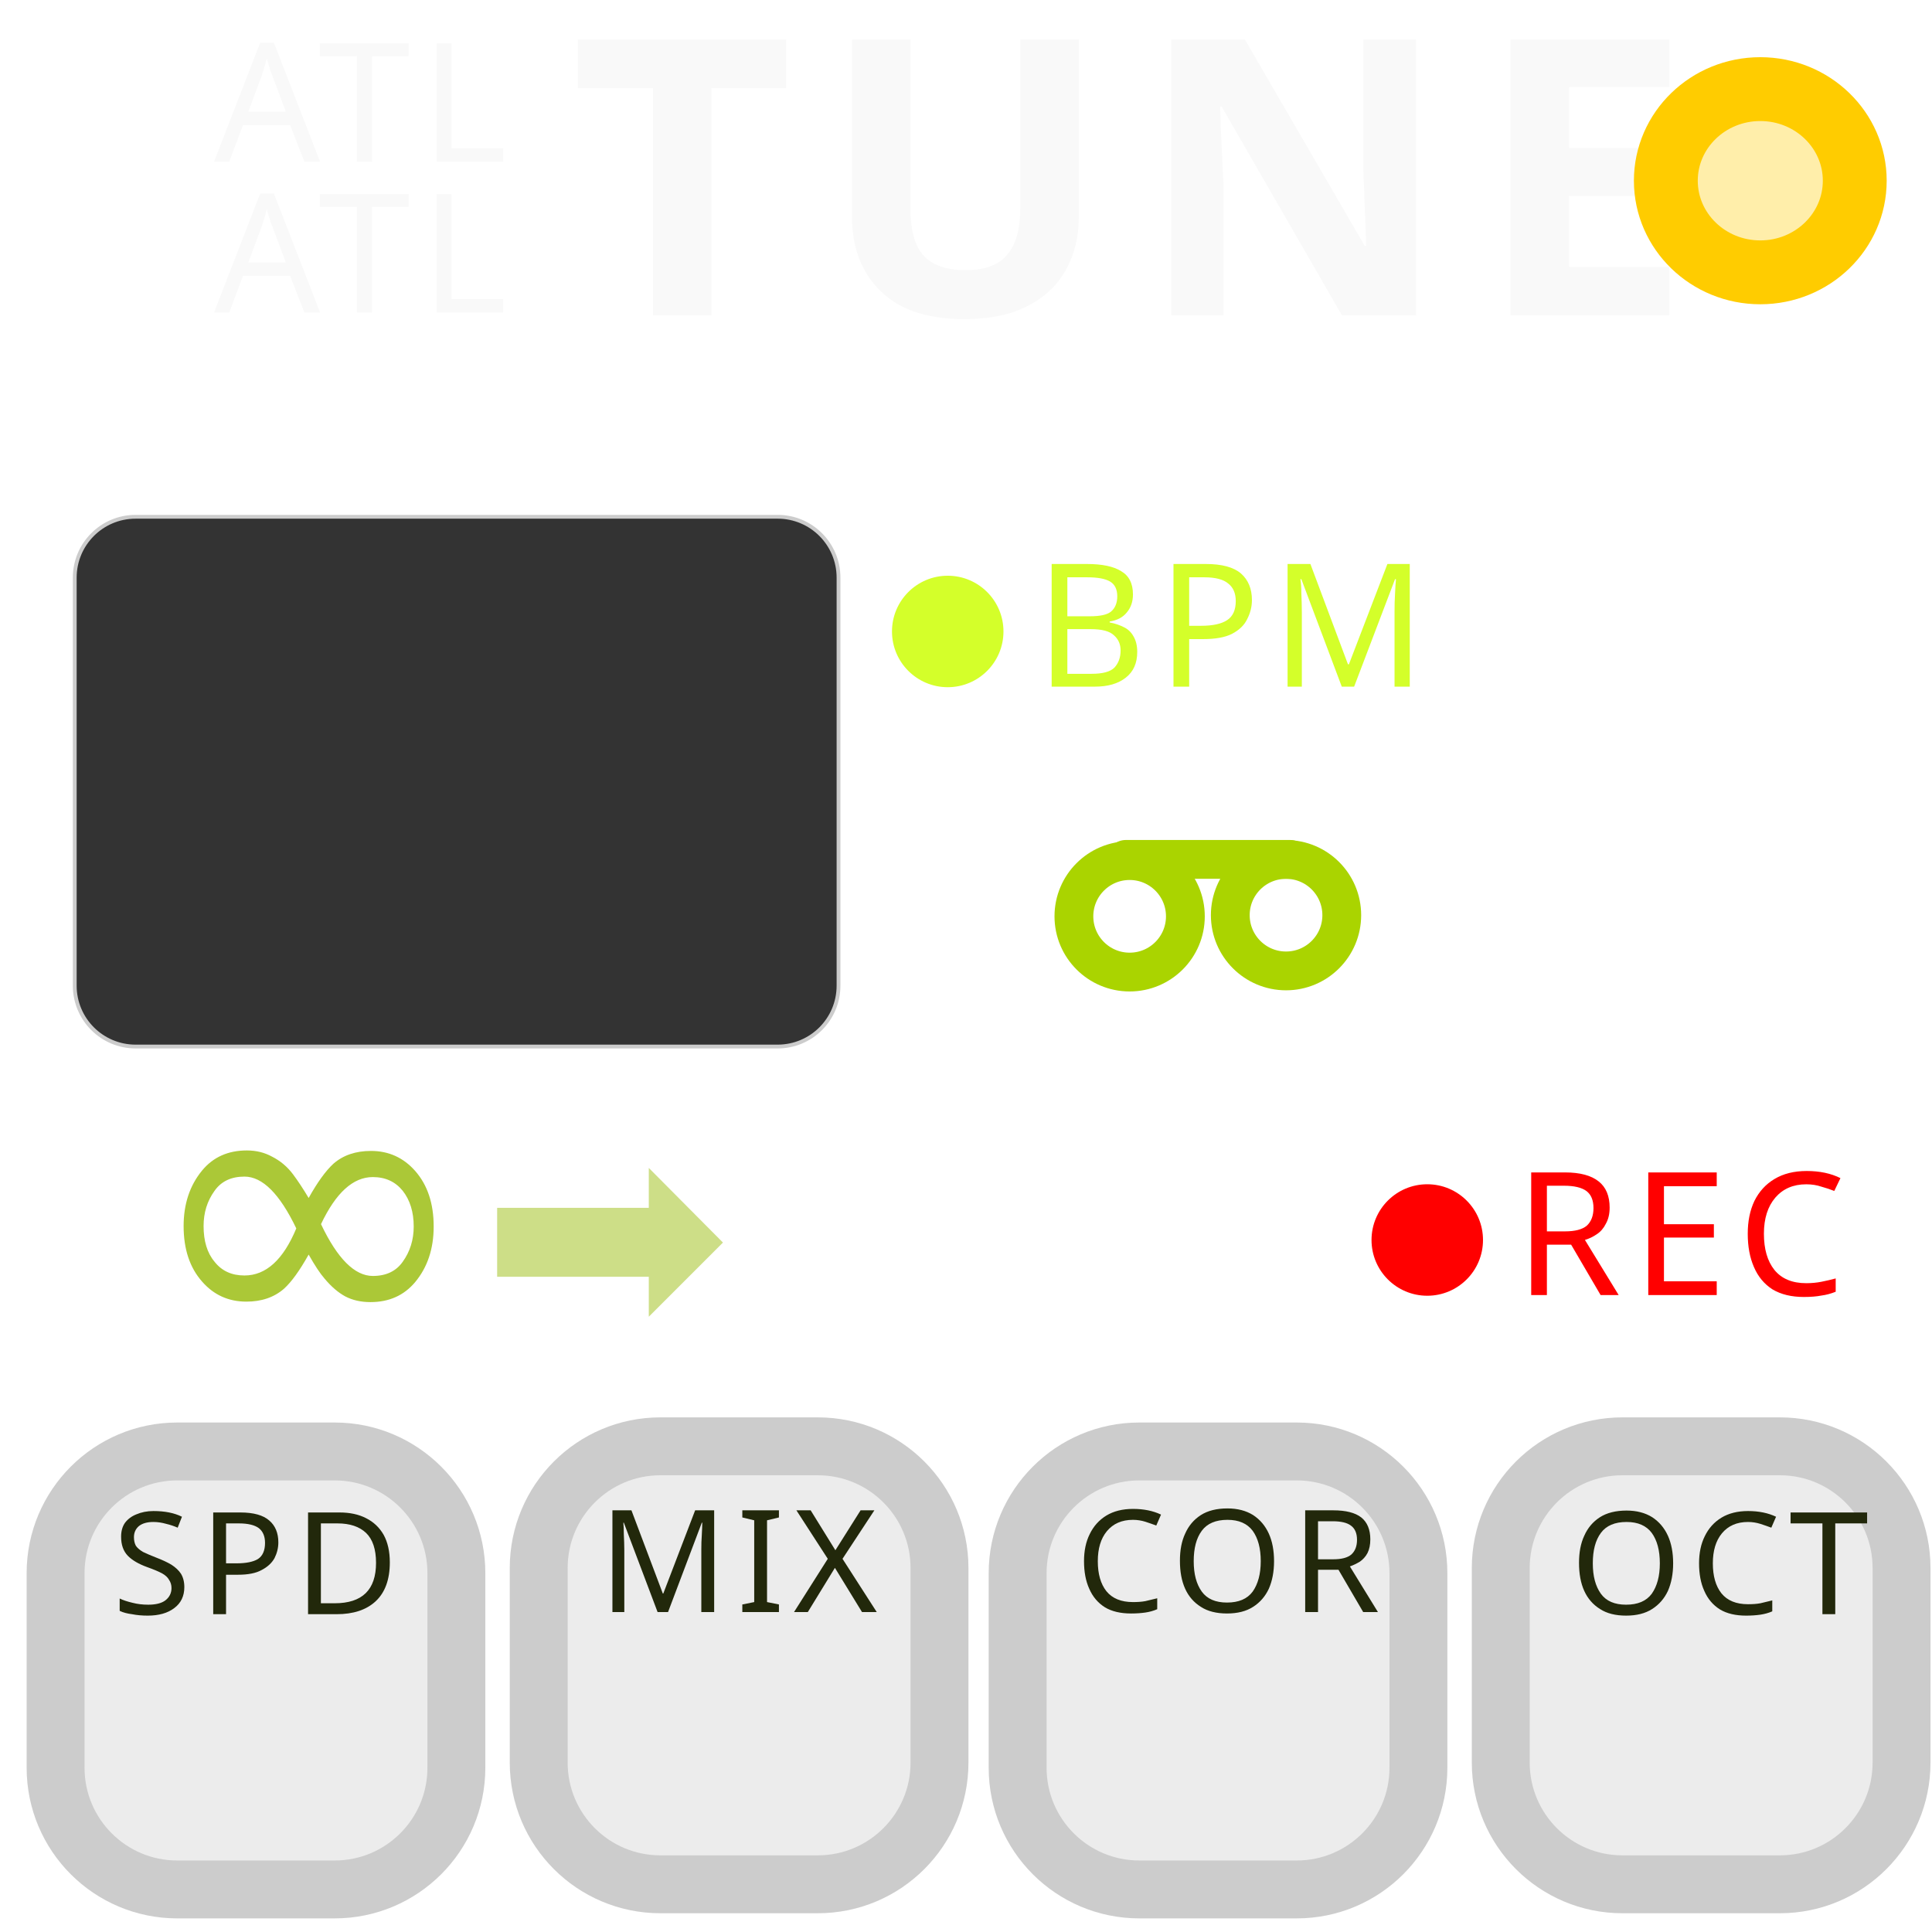
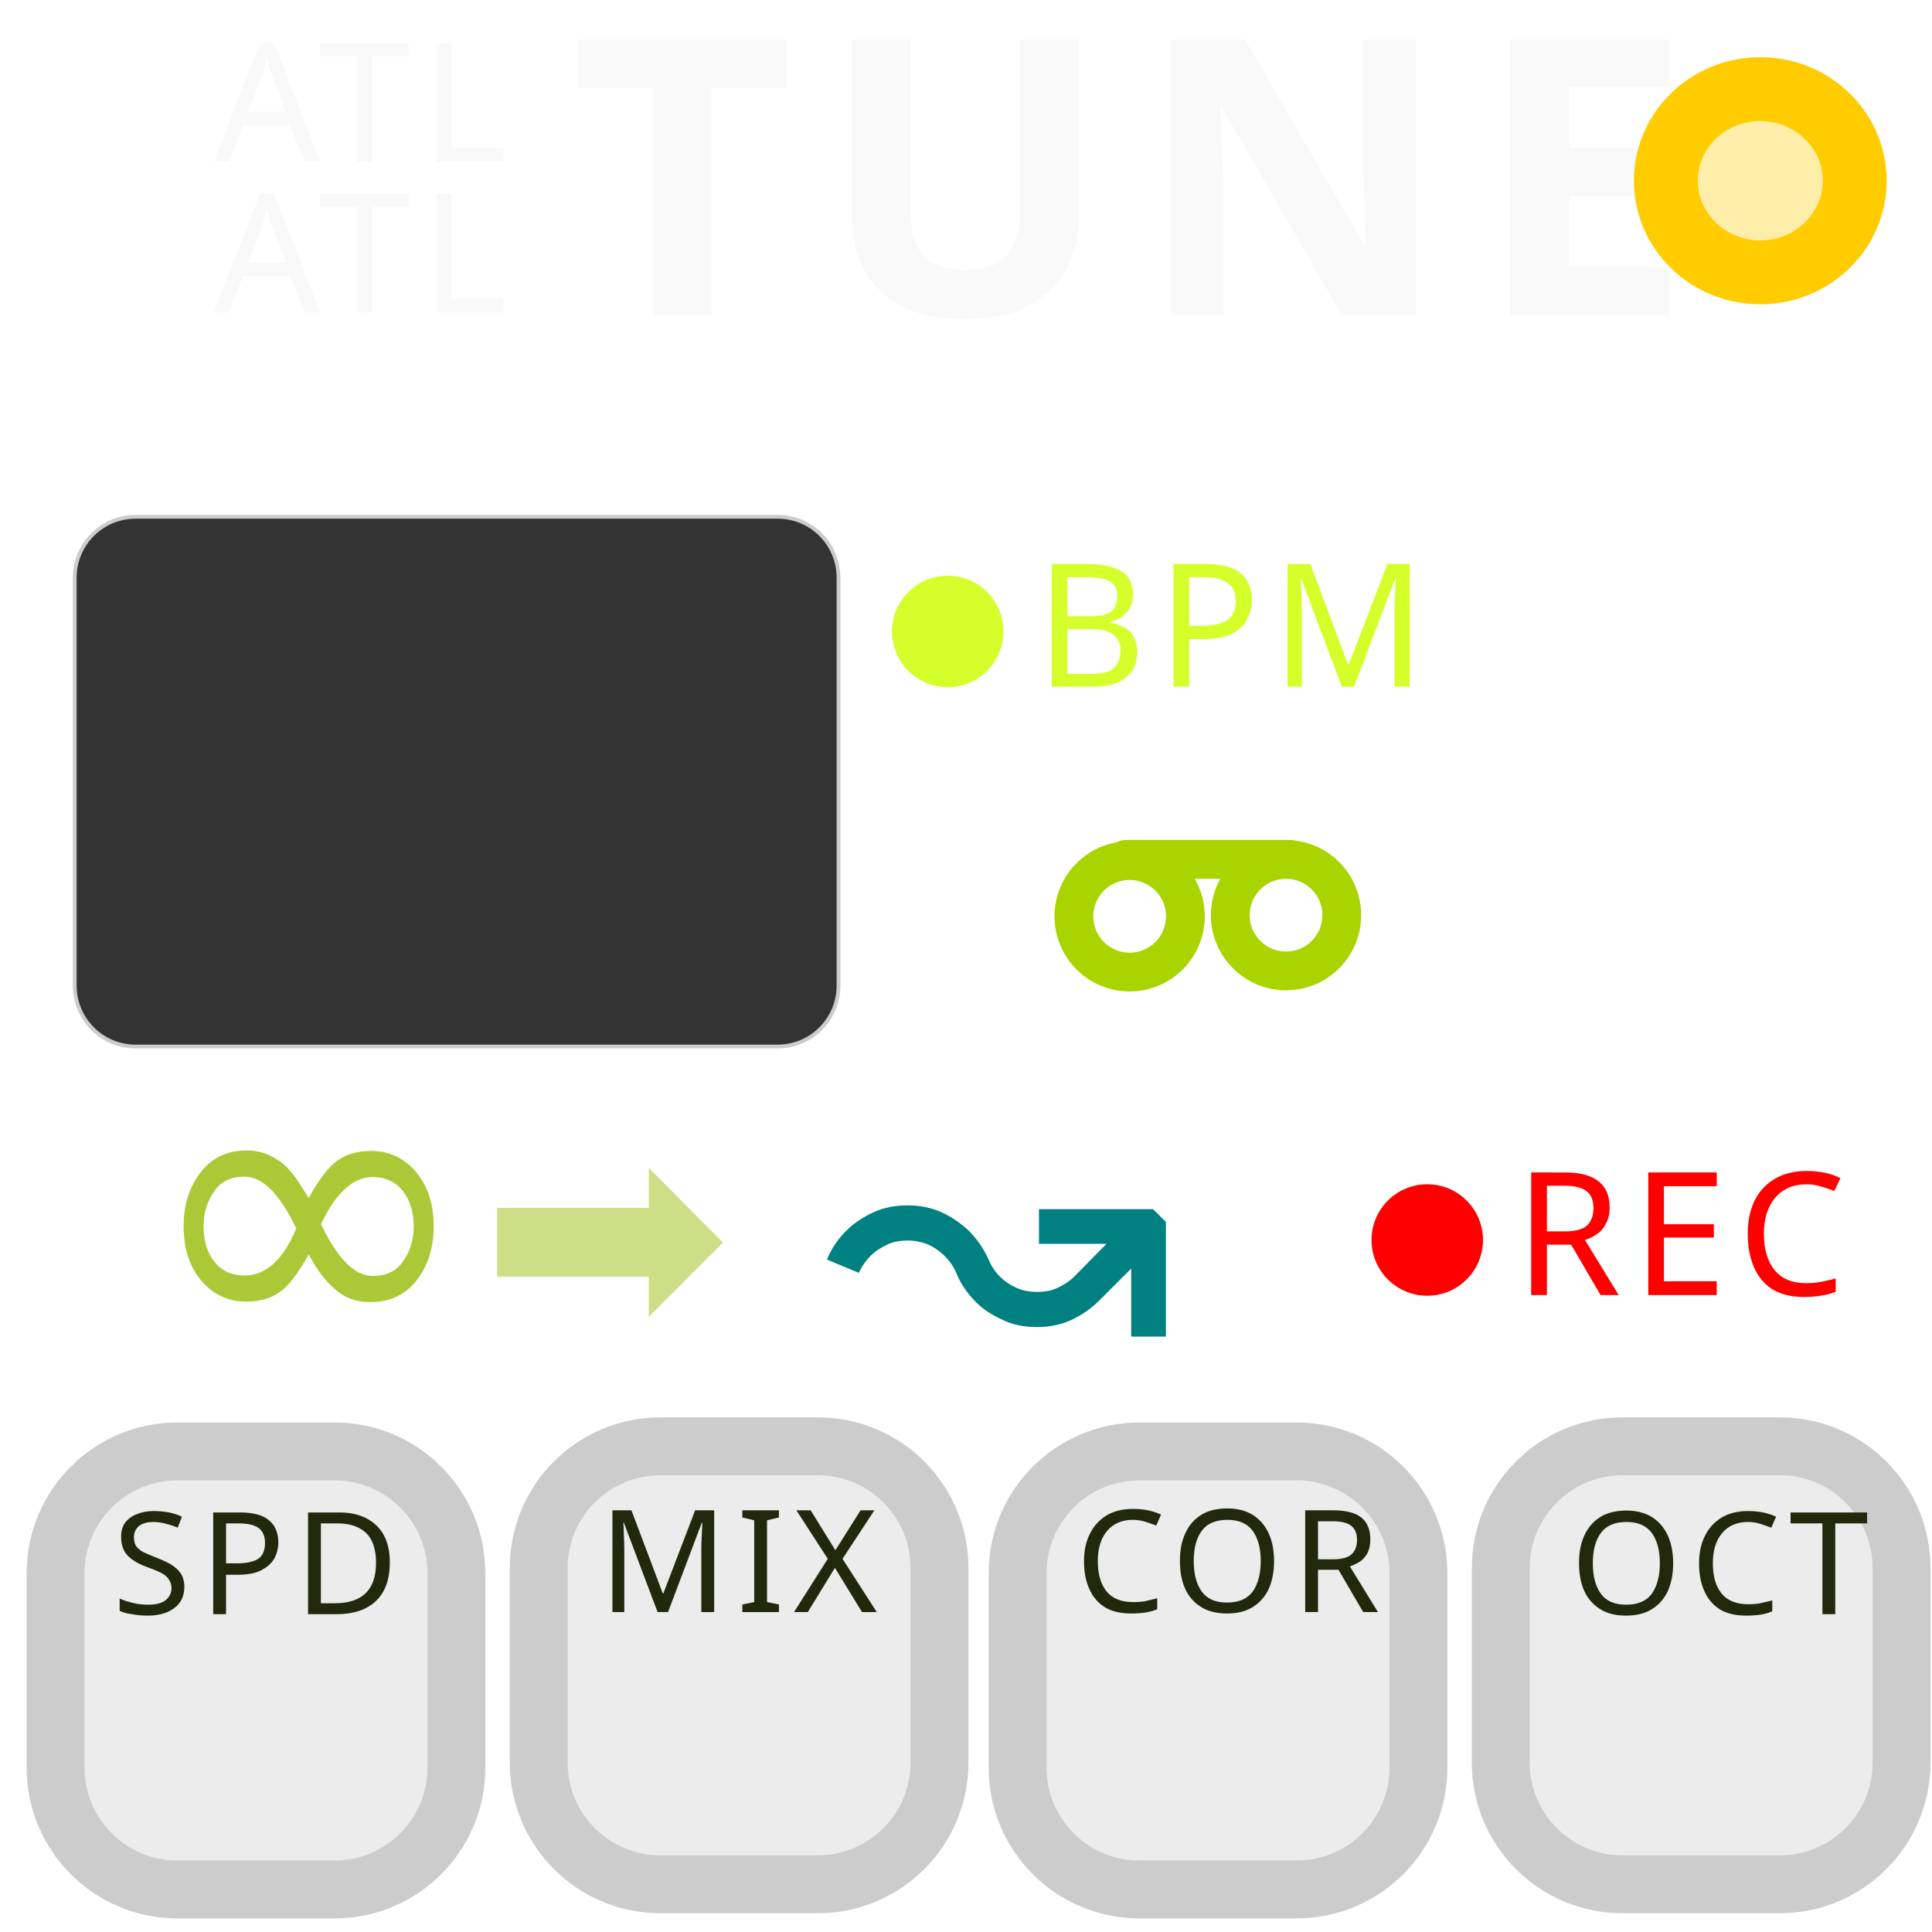
<svg xmlns="http://www.w3.org/2000/svg" xmlns:xlink="http://www.w3.org/1999/xlink" width="240" height="240" viewBox="0 0 63.5 63.5" version="1.1" id="svg1">
  <defs id="defs1">
    <linearGradient id="linearGradient13">
      <stop style="stop-color:#333333;stop-opacity:1;" offset="0.867" id="stop13" />
      <stop style="stop-color:#8e8e8e;stop-opacity:0;" offset="1" id="stop14" />
    </linearGradient>
    <linearGradient xlink:href="#linearGradient13" id="linearGradient14" x1="15.008" y1="13.139" x2="15.008" y2="38.242" gradientUnits="userSpaceOnUse" />
  </defs>
  <g id="layer1">
    <text xml:space="preserve" style="font-weight:bold;font-size:5.455px;line-height:4.833px;font-family:'Source Sans Pro';-inkscape-font-specification:'Source Sans Pro, Bold';letter-spacing:0.325px;word-spacing:-0.514px;writing-mode:lr-tb;direction:ltr;fill:#f9f9f9;stroke-width:2.046;stroke-linecap:round;stroke-linejoin:round;stroke-dasharray:none;paint-order:fill markers stroke" x="7.035" y="5.31" id="text1">
      <tspan style="font-style:normal;font-variant:normal;font-weight:normal;font-stretch:normal;font-size:5.455px;line-height:4.833px;font-family:'GeistMono Nerd Font';-inkscape-font-specification:'GeistMono Nerd Font';letter-spacing:0.325px;word-spacing:-0.514px;fill:#f9f9f9;stroke-width:2.046;stroke-dasharray:none" id="tspan4" x="7.035" y="5.31">ATL</tspan>
      <tspan style="font-style:normal;font-variant:normal;font-weight:normal;font-stretch:normal;font-size:5.455px;line-height:4.833px;font-family:'GeistMono Nerd Font';-inkscape-font-specification:'GeistMono Nerd Font';letter-spacing:0.325px;word-spacing:-0.514px;fill:#f9f9f9;stroke-width:2.046;stroke-dasharray:none" x="7.035" y="10.268" id="tspan2">ATL</tspan>
    </text>
    <text xml:space="preserve" style="font-weight:bold;font-size:12.702px;font-family:'Source Sans Pro';-inkscape-font-specification:'Source Sans Pro, Bold';letter-spacing:0.826px;writing-mode:lr-tb;direction:ltr;fill:#f9f9f9;stroke-width:4.234;stroke-linecap:round;stroke-linejoin:round;paint-order:fill markers stroke" x="18.746" y="10.365" id="text3">
      <tspan id="tspan3" style="font-style:normal;font-variant:normal;font-weight:bold;font-stretch:normal;font-family:'GeistMono Nerd Font Propo';-inkscape-font-specification:'GeistMono Nerd Font Propo Bold';fill:#f9f9f9;stroke-width:4.234" x="18.746" y="10.365">TUNE</tspan>
    </text>
    <g id="speed">
      <rect style="fill:#ececec;stroke:#cccccc;stroke-width:1.903;stroke-linecap:round;stroke-linejoin:round;stroke-dasharray:none;stroke-opacity:1;paint-order:fill markers stroke" id="rect6" width="13.173" height="14.395" x="1.827" y="47.706" rx="4" ry="4" />
      <text xml:space="preserve" style="font-style:normal;font-variant:normal;font-weight:bold;font-stretch:normal;font-size:4.693px;line-height:4.158px;font-family:'GeistMono Nerd Font Propo';-inkscape-font-specification:'GeistMono Nerd Font Propo Bold';letter-spacing:0.279px;word-spacing:-0.442px;writing-mode:lr-tb;direction:ltr;fill:#22280b;stroke:none;stroke-width:1.76;stroke-linecap:round;stroke-linejoin:round;stroke-dasharray:none;stroke-opacity:1;paint-order:fill markers stroke" x="3.701" y="53.053" id="text5">
        <tspan id="tspan5" style="font-style:normal;font-variant:normal;font-weight:normal;font-stretch:normal;font-size:4.693px;font-family:'GeistMono Nerd Font Mono';-inkscape-font-specification:'GeistMono Nerd Font Mono, Normal';font-variant-ligatures:normal;font-variant-caps:normal;font-variant-numeric:normal;font-variant-east-asian:normal;stroke-width:1.76" x="3.701" y="53.053">SPD</tspan>
      </text>
    </g>
    <g id="mix">
      <rect style="fill:#ececec;stroke:#cccccc;stroke-width:1.903;stroke-linecap:round;stroke-linejoin:round;stroke-dasharray:none;stroke-opacity:1;paint-order:fill markers stroke" id="rect6-8" width="13.173" height="14.395" x="17.706" y="47.537" rx="4" ry="4" />
      <text xml:space="preserve" style="font-style:normal;font-variant:normal;font-weight:bold;font-stretch:normal;font-size:4.693px;line-height:4.158px;font-family:'GeistMono Nerd Font Propo';-inkscape-font-specification:'GeistMono Nerd Font Propo Bold';letter-spacing:0.279px;word-spacing:-0.442px;writing-mode:lr-tb;direction:ltr;fill:#22280b;stroke:none;stroke-width:1.76;stroke-linecap:round;stroke-linejoin:round;stroke-dasharray:none;stroke-opacity:1;paint-order:fill markers stroke" x="19.674" y="52.981" id="text5-9">
        <tspan id="tspan5-8" style="font-style:normal;font-variant:normal;font-weight:normal;font-stretch:normal;font-size:4.693px;font-family:'GeistMono Nerd Font Mono';-inkscape-font-specification:'GeistMono Nerd Font Mono, Normal';font-variant-ligatures:normal;font-variant-caps:normal;font-variant-numeric:normal;font-variant-east-asian:normal;stroke-width:1.76" x="19.674" y="52.981">MIX</tspan>
      </text>
    </g>
    <g id="correction">
      <rect style="fill:#ececec;stroke:#cccccc;stroke-width:1.903;stroke-linecap:round;stroke-linejoin:round;stroke-dasharray:none;stroke-opacity:1;paint-order:fill markers stroke" id="rect6-1" width="13.173" height="14.395" x="33.447" y="47.706" rx="4" ry="4" />
      <text xml:space="preserve" style="font-style:normal;font-variant:normal;font-weight:bold;font-stretch:normal;font-size:4.693px;line-height:4.158px;font-family:'GeistMono Nerd Font Propo';-inkscape-font-specification:'GeistMono Nerd Font Propo Bold';letter-spacing:0.279px;word-spacing:-0.442px;writing-mode:lr-tb;direction:ltr;fill:#22280b;stroke:none;stroke-width:1.76;stroke-linecap:round;stroke-linejoin:round;stroke-dasharray:none;stroke-opacity:1;paint-order:fill markers stroke" x="35.346" y="52.981" id="text5-4">
        <tspan id="tspan5-6" style="font-style:normal;font-variant:normal;font-weight:normal;font-stretch:normal;font-size:4.693px;font-family:'GeistMono Nerd Font Mono';-inkscape-font-specification:'GeistMono Nerd Font Mono, Normal';font-variant-ligatures:normal;font-variant-caps:normal;font-variant-numeric:normal;font-variant-east-asian:normal;stroke-width:1.76" x="35.346" y="52.981">COR</tspan>
      </text>
    </g>
    <g id="octave">
      <rect style="fill:#ececec;stroke:#cccccc;stroke-width:1.903;stroke-linecap:round;stroke-linejoin:round;stroke-dasharray:none;stroke-opacity:1;paint-order:fill markers stroke" id="rect6-8-1" width="13.173" height="14.395" x="49.326" y="47.537" rx="4" ry="4" />
      <text xml:space="preserve" style="font-style:normal;font-variant:normal;font-weight:bold;font-stretch:normal;font-size:4.693px;line-height:4.158px;font-family:'GeistMono Nerd Font Propo';-inkscape-font-specification:'GeistMono Nerd Font Propo Bold';letter-spacing:0.279px;word-spacing:-0.442px;writing-mode:lr-tb;direction:ltr;fill:#22280b;stroke:none;stroke-width:1.76;stroke-linecap:round;stroke-linejoin:round;stroke-dasharray:none;stroke-opacity:1;paint-order:fill markers stroke" x="51.616" y="53.057" id="text5-9-2">
        <tspan id="tspan5-8-3" style="font-style:normal;font-variant:normal;font-weight:normal;font-stretch:normal;font-size:4.693px;font-family:'GeistMono Nerd Font Mono';-inkscape-font-specification:'GeistMono Nerd Font Mono, Normal';font-variant-ligatures:normal;font-variant-caps:normal;font-variant-numeric:normal;font-variant-east-asian:normal;stroke-width:1.76" x="51.616" y="53.057">OCT</tspan>
      </text>
    </g>
    <g id="recording-indicator" transform="translate(15.71755,4.190731)">
      <circle style="fill:#ff0000;stroke:none;stroke-width:1.275;stroke-linecap:round;stroke-linejoin:round;stroke-dasharray:none;stroke-opacity:1;paint-order:fill markers stroke" id="path6" cx="31.193" cy="36.565" r="1.832" />
      <text xml:space="preserve" style="font-style:normal;font-variant:normal;font-weight:normal;font-stretch:normal;font-size:5.644px;line-height:5px;font-family:'GeistMono Nerd Font Mono';-inkscape-font-specification:'GeistMono Nerd Font Mono, Normal';font-variant-ligatures:normal;font-variant-caps:normal;font-variant-numeric:normal;font-variant-east-asian:normal;letter-spacing:0.336px;word-spacing:-0.532px;writing-mode:lr-tb;direction:ltr;fill:#ff0000;stroke:none;stroke-width:2.117;stroke-linecap:round;stroke-linejoin:round;stroke-dasharray:none;stroke-opacity:1;paint-order:fill markers stroke" x="34.062" y="38.378" id="text7">
        <tspan id="tspan7" style="stroke-width:2.117" x="34.062" y="38.378">REC</tspan>
      </text>
    </g>
    <g id="bpm-indicator" transform="translate(-4.7625,-7.408334)">
      <circle style="fill:#d4ff2a;stroke:none;stroke-width:1.275;stroke-linecap:round;stroke-linejoin:round;stroke-dasharray:none;stroke-opacity:1;paint-order:fill markers stroke" id="path6-5" cx="35.912" cy="28.163" r="1.832" />
      <text xml:space="preserve" style="font-style:normal;font-variant:normal;font-weight:normal;font-stretch:normal;font-size:5.644px;line-height:5px;font-family:'GeistMono Nerd Font Mono';-inkscape-font-specification:'GeistMono Nerd Font Mono, Normal';font-variant-ligatures:normal;font-variant-caps:normal;font-variant-numeric:normal;font-variant-east-asian:normal;letter-spacing:0.336px;word-spacing:-0.532px;writing-mode:lr-tb;direction:ltr;fill:#d4ff2a;stroke:none;stroke-width:2.117;stroke-linecap:round;stroke-linejoin:round;stroke-dasharray:none;stroke-opacity:1;paint-order:fill markers stroke" x="38.781" y="29.976" id="text7-0">
        <tspan id="tspan7-5" style="fill:#d4ff2a;stroke-width:2.117" x="38.781" y="29.976">BPM</tspan>
      </text>
    </g>
    <g id="g7" transform="translate(-4.7625,-5.291667)">
      <circle style="fill:none;stroke:#aad400;stroke-width:1.275;stroke-linecap:round;stroke-linejoin:round;stroke-dasharray:none;stroke-opacity:1;paint-order:fill markers stroke" id="path6-7" cx="41.891" cy="35.409" r="1.832" />
      <circle style="fill:none;stroke:#aad400;stroke-width:1.275;stroke-linecap:round;stroke-linejoin:round;stroke-dasharray:none;stroke-opacity:1;paint-order:fill markers stroke" id="path6-7-5" cx="47.031" cy="35.371" r="1.832" />
      <path style="fill:none;stroke:#aad400;stroke-width:1.275;stroke-linecap:round;stroke-linejoin:round;stroke-dasharray:none;stroke-opacity:1;paint-order:fill markers stroke" d="m 35.839,39.203 h 5.394" id="path7" transform="translate(5.927655,-5.66554)" />
    </g>
    <text xml:space="preserve" style="font-style:normal;font-variant:normal;font-weight:normal;font-stretch:normal;font-size:13.287px;line-height:11.77px;font-family:'GeistMono Nerd Font Mono';-inkscape-font-specification:'GeistMono Nerd Font Mono, Normal';font-variant-ligatures:normal;font-variant-caps:normal;font-variant-numeric:normal;font-variant-east-asian:normal;letter-spacing:0.791px;word-spacing:-1.252px;writing-mode:lr-tb;direction:ltr;fill:#abc837;stroke:none;stroke-width:3.001;stroke-linecap:round;stroke-linejoin:round;stroke-dasharray:none;stroke-opacity:1;paint-order:fill markers stroke" x="4.614" y="44.281" id="repeat-mode">
      <tspan id="tspan12" style="stroke:none;stroke-width:3.001;fill:#abc837" x="4.614" y="44.281">∞</tspan>
    </text>
    <text xml:space="preserve" style="font-style:normal;font-variant:normal;font-weight:normal;font-stretch:normal;font-size:9.842px;line-height:8.719px;font-family:'GeistMono Nerd Font Mono';-inkscape-font-specification:'GeistMono Nerd Font Mono, Normal';font-variant-ligatures:normal;font-variant-caps:normal;font-variant-numeric:normal;font-variant-east-asian:normal;letter-spacing:0.586px;word-spacing:-0.927px;writing-mode:lr-tb;direction:ltr;fill:#cdde87;stroke:none;stroke-width:2.223;stroke-linecap:round;stroke-linejoin:round;stroke-dasharray:none;stroke-opacity:1;paint-order:fill markers stroke" x="15.776" y="43.916" id="once-mode">
      <tspan id="tspan13" x="15.776" y="43.916" style="stroke-width:2.223;fill:#cdde87">➡</tspan>
    </text>
+     <text xml:space="preserve" style="font-style:normal;font-variant:normal;font-weight:normal;font-stretch:normal;font-size:13.844px;line-height:12.264px;font-family:'GeistMono Nerd Font Mono';-inkscape-font-specification:'GeistMono Nerd Font Mono, Normal';font-variant-ligatures:normal;font-variant-caps:normal;font-variant-numeric:normal;font-variant-east-asian:normal;letter-spacing:0.824px;word-spacing:-1.304px;writing-mode:lr-tb;direction:ltr;fill:#008080;stroke:none;stroke-width:3.127;stroke-linecap:round;stroke-linejoin:round;stroke-dasharray:none;stroke-opacity:1;paint-order:fill markers stroke" x="27.024" y="45.349" id="mask-mode">
+       <tspan id="tspan1" x="27.024" y="45.349" style="stroke-width:3.127;fill:#008080">↝</tspan>
+     </text>
    <rect style="fill:url(#linearGradient14);stroke:#cccccc;stroke-width:0.125;stroke-linecap:round;stroke-linejoin:round;stroke-dasharray:none;stroke-opacity:1;paint-order:fill markers stroke" id="selected-note" width="25.103" height="17.412" x="2.457" y="16.985" rx="2" ry="2" />
    <rect style="fill:none;stroke:none;stroke-width:0.125;stroke-linecap:round;stroke-linejoin:round;stroke-dasharray:none;stroke-opacity:1;paint-order:fill markers stroke" id="bpm-text" width="16.878" height="8.973" x="45.933" y="15.916" rx="4" ry="4" />
    <rect style="fill:none;stroke:none;stroke-width:0.125;stroke-linecap:round;stroke-linejoin:round;stroke-dasharray:none;stroke-opacity:1;paint-order:fill markers stroke" id="sample-text" width="16.878" height="8.973" x="46.1" y="25.727" rx="4" ry="4" />
    <rect style="fill:#ffeeaa;stroke:#ffcc00;stroke-width:2.099;stroke-linecap:round;stroke-linejoin:round;stroke-dasharray:none;stroke-opacity:1;paint-order:fill markers stroke" id="latch-mode" width="6.209" height="6.022" x="54.752" y="2.929" rx="4" ry="4" />
  </g>
</svg>
